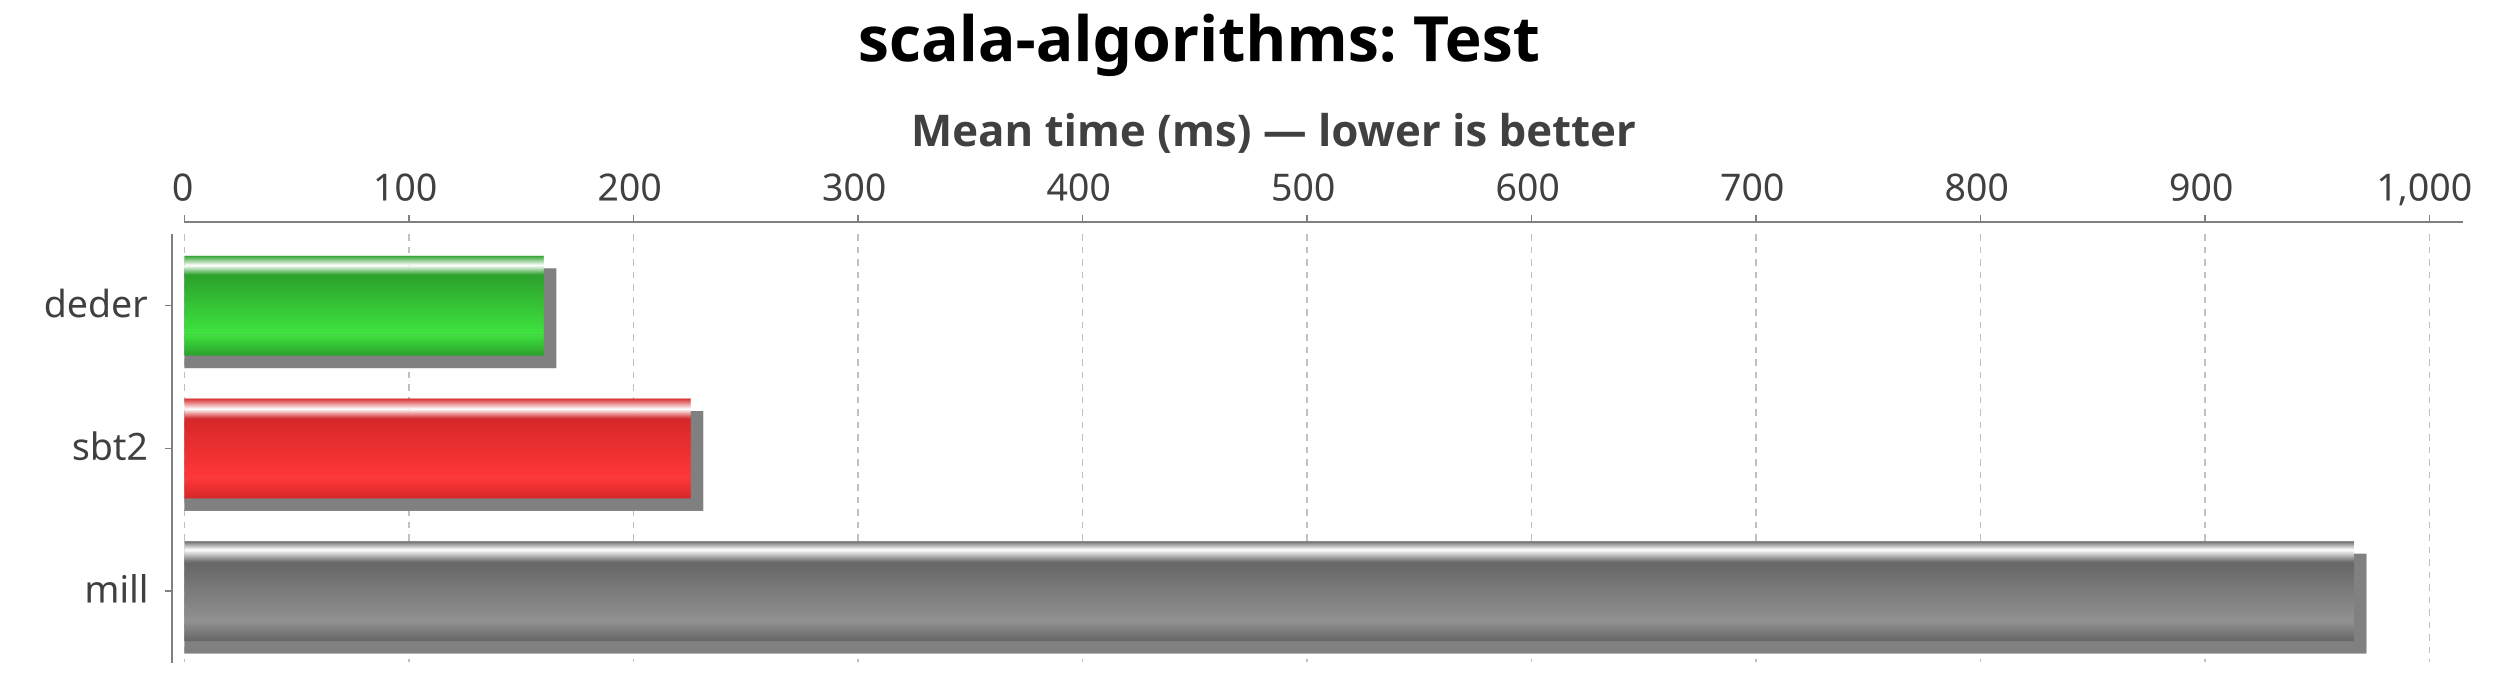
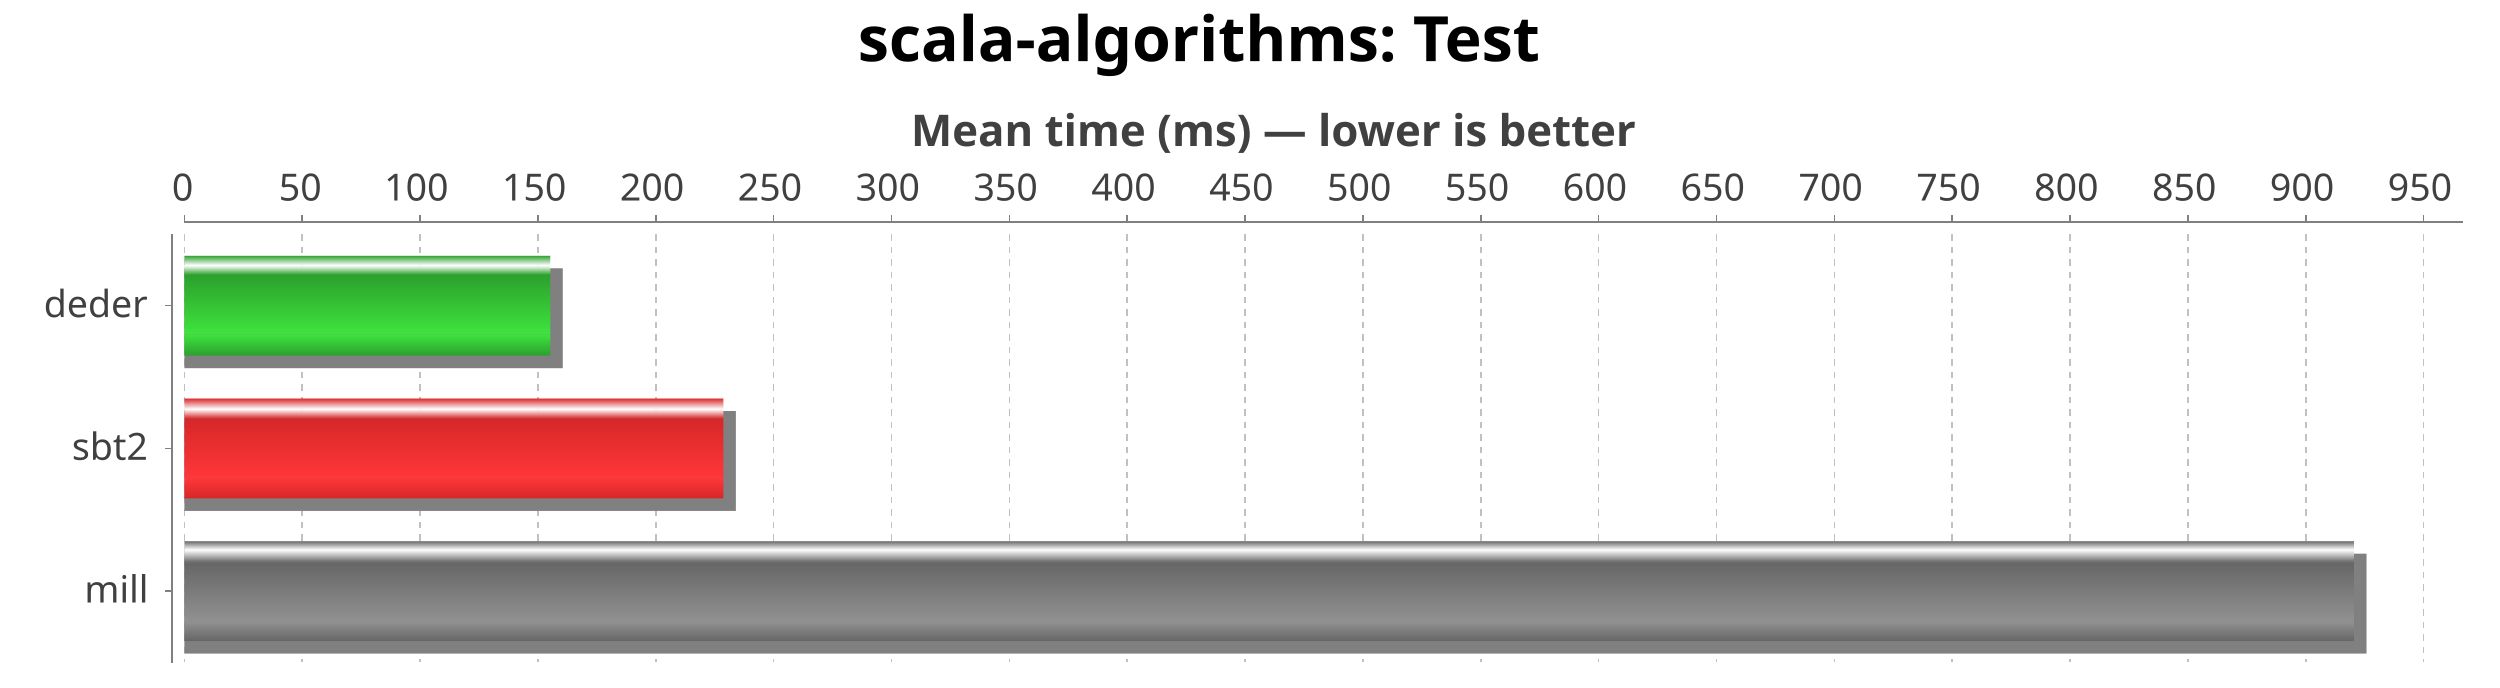
<svg xmlns="http://www.w3.org/2000/svg" width="800" height="220" text-rendering="auto" shape-rendering="auto">
  <defs>
-     <linearGradient id="_73992311503gp8" x1="0" y1="173.18" x2="0" y2="176" gradientUnits="userSpaceOnUse">
+     <linearGradient id="_100965265885gp8" x1="0" y1="173.18" x2="0" y2="176" gradientUnits="userSpaceOnUse">
      <stop offset="0%" stop-color="rgb(102,102,102)" />
      <stop offset="100%" stop-color="rgb(255,255,255)" />
    </linearGradient>
-     <linearGradient id="_73992311503gp3" x1="0" y1="107" x2="0" y2="113.82" gradientUnits="userSpaceOnUse">
+     <linearGradient id="_100965265885gp3" x1="0" y1="107" x2="0" y2="113.82" gradientUnits="userSpaceOnUse">
      <stop offset="0%" stop-color="rgb(62,228,62)" />
      <stop offset="100%" stop-color="rgb(44,160,44)" />
    </linearGradient>
-     <linearGradient id="_73992311503gp4" x1="0" y1="127.52" x2="0" y2="131" gradientUnits="userSpaceOnUse">
+     <linearGradient id="_100965265885gp4" x1="0" y1="127.52" x2="0" y2="131" gradientUnits="userSpaceOnUse">
      <stop offset="0%" stop-color="rgb(214,39,40)" />
      <stop offset="100%" stop-color="rgb(255,255,255)" />
    </linearGradient>
-     <linearGradient id="_73992311503gp7" x1="0" y1="153" x2="0" y2="159.48" gradientUnits="userSpaceOnUse">
+     <linearGradient id="_100965265885gp7" x1="0" y1="153" x2="0" y2="159.48" gradientUnits="userSpaceOnUse">
      <stop offset="0%" stop-color="rgb(255,55,57)" />
      <stop offset="100%" stop-color="rgb(214,39,40)" />
    </linearGradient>
-     <linearGradient id="_73992311503gp1" x1="0" y1="85" x2="0" y2="88" gradientUnits="userSpaceOnUse">
+     <linearGradient id="_100965265885gp1" x1="0" y1="85" x2="0" y2="88" gradientUnits="userSpaceOnUse">
      <stop offset="0%" stop-color="rgb(255,255,255)" />
      <stop offset="100%" stop-color="rgb(44,160,44)" />
    </linearGradient>
-     <linearGradient id="_73992311503gp5" x1="0" y1="131" x2="0" y2="134" gradientUnits="userSpaceOnUse">
+     <linearGradient id="_100965265885gp5" x1="0" y1="131" x2="0" y2="134" gradientUnits="userSpaceOnUse">
      <stop offset="0%" stop-color="rgb(255,255,255)" />
      <stop offset="100%" stop-color="rgb(214,39,40)" />
    </linearGradient>
-     <linearGradient id="_73992311503gp9" x1="0" y1="176" x2="0" y2="180" gradientUnits="userSpaceOnUse">
+     <linearGradient id="_100965265885gp9" x1="0" y1="176" x2="0" y2="180" gradientUnits="userSpaceOnUse">
      <stop offset="0%" stop-color="rgb(255,255,255)" />
      <stop offset="100%" stop-color="rgb(102,102,102)" />
    </linearGradient>
-     <linearGradient id="_73992311503gp0" x1="0" y1="81.85" x2="0" y2="85" gradientUnits="userSpaceOnUse">
+     <linearGradient id="_100965265885gp0" x1="0" y1="81.85" x2="0" y2="85" gradientUnits="userSpaceOnUse">
      <stop offset="0%" stop-color="rgb(44,160,44)" />
      <stop offset="100%" stop-color="rgb(255,255,255)" />
    </linearGradient>
-     <linearGradient id="_73992311503gp2" x1="0" y1="88" x2="0" y2="107" gradientUnits="userSpaceOnUse">
+     <linearGradient id="_100965265885gp2" x1="0" y1="88" x2="0" y2="107" gradientUnits="userSpaceOnUse">
      <stop offset="0%" stop-color="rgb(44,160,44)" />
      <stop offset="100%" stop-color="rgb(62,228,62)" />
    </linearGradient>
-     <linearGradient id="_73992311503gp6" x1="0" y1="134" x2="0" y2="153" gradientUnits="userSpaceOnUse">
+     <linearGradient id="_100965265885gp6" x1="0" y1="134" x2="0" y2="153" gradientUnits="userSpaceOnUse">
      <stop offset="0%" stop-color="rgb(214,39,40)" />
      <stop offset="100%" stop-color="rgb(255,55,57)" />
    </linearGradient>
-     <linearGradient id="_73992311503gp10" x1="0" y1="180" x2="0" y2="199" gradientUnits="userSpaceOnUse">
+     <linearGradient id="_100965265885gp10" x1="0" y1="180" x2="0" y2="199" gradientUnits="userSpaceOnUse">
      <stop offset="0%" stop-color="rgb(102,102,102)" />
      <stop offset="100%" stop-color="rgb(145,145,145)" />
    </linearGradient>
-     <linearGradient id="_73992311503gp11" x1="0" y1="199" x2="0" y2="205.15" gradientUnits="userSpaceOnUse">
+     <linearGradient id="_100965265885gp11" x1="0" y1="199" x2="0" y2="205.15" gradientUnits="userSpaceOnUse">
      <stop offset="0%" stop-color="rgb(145,145,145)" />
      <stop offset="100%" stop-color="rgb(102,102,102)" />
    </linearGradient>
-     <clipPath id="_73992311503clip-0">
+     <clipPath id="_100965265885clip-0">
      <path d="M0,0L0,220L800,220L800,0Z" />
    </clipPath>
-     <clipPath id="_73992311503clip-1">
+     <clipPath id="_100965265885clip-1">
      <path d="M59,75L59,212L788,212L788,75Z" />
    </clipPath>
  </defs>
-   <rect x="0" y="0" width="800" height="220" style="fill:rgb(255,255,255)" clip-path="url(#_73992311503clip-0)" />
+   <rect x="0" y="0" width="800" height="220" style="fill:rgb(255,255,255)" clip-path="url(#_100965265885clip-0)" />
  <g>
-     <text x="274.5" y="19.56" style="fill: rgb(0,0,0); fill-opacity: 1.0; font-family: sans-serif; font-size: 20px; font-weight: bold;" clip-path="url(#_73992311503clip-0)">scala-algorithms: Test</text>
+     <text x="274.5" y="19.56" style="fill: rgb(0,0,0); fill-opacity: 1.0; font-family: sans-serif; font-size: 20px; font-weight: bold;" clip-path="url(#_100965265885clip-0)">scala-algorithms: Test</text>
  </g>
-   <rect x="59" y="75" width="729" height="137" style="fill:rgb(255,255,255)" clip-path="url(#_73992311503clip-0)" />
-   <line x1="59" y1="71" x2="788" y2="71" style="stroke-width:0.5;stroke:rgb(128,128,128);stroke-opacity:1.0;stroke-linecap:square;stroke-miterlimit:10;shape-rendering:crispEdges" clip-path="url(#_73992311503clip-0)" />
+   <rect x="59" y="75" width="729" height="137" style="fill:rgb(255,255,255)" clip-path="url(#_100965265885clip-0)" />
+   <line x1="59" y1="71" x2="788" y2="71" style="stroke-width:0.5;stroke:rgb(128,128,128);stroke-opacity:1.0;stroke-linecap:square;stroke-miterlimit:10;shape-rendering:crispEdges" clip-path="url(#_100965265885clip-0)" />
  <g>
-     <text x="55" y="64.17" style="fill: rgb(64,64,64); fill-opacity: 1.0; font-family: sans-serif; font-size: 12px;" clip-path="url(#_73992311503clip-0)">0</text>
+     <text x="55" y="64.17" style="fill: rgb(64,64,64); fill-opacity: 1.0; font-family: sans-serif; font-size: 12px;" clip-path="url(#_100965265885clip-0)">0</text>
  </g>
-   <line x1="59" y1="69" x2="59" y2="71" style="stroke-width:0.5;stroke:rgb(128,128,128);stroke-opacity:1.0;stroke-linecap:square;stroke-miterlimit:10;shape-rendering:crispEdges" clip-path="url(#_73992311503clip-0)" />
+   <line x1="59" y1="69" x2="59" y2="71" style="stroke-width:0.5;stroke:rgb(128,128,128);stroke-opacity:1.0;stroke-linecap:square;stroke-miterlimit:10;shape-rendering:crispEdges" clip-path="url(#_100965265885clip-0)" />
  <g>
-     <text x="119.34" y="64.17" style="fill: rgb(64,64,64); fill-opacity: 1.0; font-family: sans-serif; font-size: 12px;" clip-path="url(#_73992311503clip-0)">100</text>
+     <text x="89.21" y="64.17" style="fill: rgb(64,64,64); fill-opacity: 1.0; font-family: sans-serif; font-size: 12px;" clip-path="url(#_100965265885clip-0)">50</text>
  </g>
-   <line x1="130.84" y1="69" x2="130.84" y2="71" style="stroke-width:0.5;stroke:rgb(128,128,128);stroke-opacity:1.0;stroke-linecap:square;stroke-miterlimit:10;shape-rendering:crispEdges" clip-path="url(#_73992311503clip-0)" />
+   <line x1="96.71" y1="69" x2="96.71" y2="71" style="stroke-width:0.5;stroke:rgb(128,128,128);stroke-opacity:1.0;stroke-linecap:square;stroke-miterlimit:10;shape-rendering:crispEdges" clip-path="url(#_100965265885clip-0)" />
  <g>
-     <text x="191.18" y="64.17" style="fill: rgb(64,64,64); fill-opacity: 1.0; font-family: sans-serif; font-size: 12px;" clip-path="url(#_73992311503clip-0)">200</text>
+     <text x="122.93" y="64.17" style="fill: rgb(64,64,64); fill-opacity: 1.0; font-family: sans-serif; font-size: 12px;" clip-path="url(#_100965265885clip-0)">100</text>
  </g>
-   <line x1="202.68" y1="69" x2="202.68" y2="71" style="stroke-width:0.5;stroke:rgb(128,128,128);stroke-opacity:1.0;stroke-linecap:square;stroke-miterlimit:10;shape-rendering:crispEdges" clip-path="url(#_73992311503clip-0)" />
+   <line x1="134.43" y1="69" x2="134.43" y2="71" style="stroke-width:0.5;stroke:rgb(128,128,128);stroke-opacity:1.0;stroke-linecap:square;stroke-miterlimit:10;shape-rendering:crispEdges" clip-path="url(#_100965265885clip-0)" />
  <g>
-     <text x="263.03" y="64.17" style="fill: rgb(64,64,64); fill-opacity: 1.0; font-family: sans-serif; font-size: 12px;" clip-path="url(#_73992311503clip-0)">300</text>
+     <text x="160.64" y="64.17" style="fill: rgb(64,64,64); fill-opacity: 1.0; font-family: sans-serif; font-size: 12px;" clip-path="url(#_100965265885clip-0)">150</text>
  </g>
-   <line x1="274.53" y1="69" x2="274.53" y2="71" style="stroke-width:0.5;stroke:rgb(128,128,128);stroke-opacity:1.0;stroke-linecap:square;stroke-miterlimit:10;shape-rendering:crispEdges" clip-path="url(#_73992311503clip-0)" />
+   <line x1="172.14" y1="69" x2="172.14" y2="71" style="stroke-width:0.5;stroke:rgb(128,128,128);stroke-opacity:1.0;stroke-linecap:square;stroke-miterlimit:10;shape-rendering:crispEdges" clip-path="url(#_100965265885clip-0)" />
  <g>
-     <text x="334.87" y="64.17" style="fill: rgb(64,64,64); fill-opacity: 1.0; font-family: sans-serif; font-size: 12px;" clip-path="url(#_73992311503clip-0)">400</text>
+     <text x="198.36" y="64.17" style="fill: rgb(64,64,64); fill-opacity: 1.0; font-family: sans-serif; font-size: 12px;" clip-path="url(#_100965265885clip-0)">200</text>
  </g>
-   <line x1="346.37" y1="69" x2="346.37" y2="71" style="stroke-width:0.5;stroke:rgb(128,128,128);stroke-opacity:1.0;stroke-linecap:square;stroke-miterlimit:10;shape-rendering:crispEdges" clip-path="url(#_73992311503clip-0)" />
+   <line x1="209.86" y1="69" x2="209.86" y2="71" style="stroke-width:0.5;stroke:rgb(128,128,128);stroke-opacity:1.0;stroke-linecap:square;stroke-miterlimit:10;shape-rendering:crispEdges" clip-path="url(#_100965265885clip-0)" />
  <g>
-     <text x="406.71" y="64.17" style="fill: rgb(64,64,64); fill-opacity: 1.0; font-family: sans-serif; font-size: 12px;" clip-path="url(#_73992311503clip-0)">500</text>
+     <text x="236.07" y="64.17" style="fill: rgb(64,64,64); fill-opacity: 1.0; font-family: sans-serif; font-size: 12px;" clip-path="url(#_100965265885clip-0)">250</text>
  </g>
-   <line x1="418.21" y1="69" x2="418.21" y2="71" style="stroke-width:0.5;stroke:rgb(128,128,128);stroke-opacity:1.0;stroke-linecap:square;stroke-miterlimit:10;shape-rendering:crispEdges" clip-path="url(#_73992311503clip-0)" />
+   <line x1="247.57" y1="69" x2="247.57" y2="71" style="stroke-width:0.5;stroke:rgb(128,128,128);stroke-opacity:1.0;stroke-linecap:square;stroke-miterlimit:10;shape-rendering:crispEdges" clip-path="url(#_100965265885clip-0)" />
  <g>
-     <text x="478.55" y="64.17" style="fill: rgb(64,64,64); fill-opacity: 1.0; font-family: sans-serif; font-size: 12px;" clip-path="url(#_73992311503clip-0)">600</text>
+     <text x="273.79" y="64.17" style="fill: rgb(64,64,64); fill-opacity: 1.0; font-family: sans-serif; font-size: 12px;" clip-path="url(#_100965265885clip-0)">300</text>
  </g>
-   <line x1="490.05" y1="69" x2="490.05" y2="71" style="stroke-width:0.5;stroke:rgb(128,128,128);stroke-opacity:1.0;stroke-linecap:square;stroke-miterlimit:10;shape-rendering:crispEdges" clip-path="url(#_73992311503clip-0)" />
+   <line x1="285.29" y1="69" x2="285.29" y2="71" style="stroke-width:0.5;stroke:rgb(128,128,128);stroke-opacity:1.0;stroke-linecap:square;stroke-miterlimit:10;shape-rendering:crispEdges" clip-path="url(#_100965265885clip-0)" />
  <g>
-     <text x="550.4" y="64.17" style="fill: rgb(64,64,64); fill-opacity: 1.0; font-family: sans-serif; font-size: 12px;" clip-path="url(#_73992311503clip-0)">700</text>
+     <text x="311.5" y="64.17" style="fill: rgb(64,64,64); fill-opacity: 1.0; font-family: sans-serif; font-size: 12px;" clip-path="url(#_100965265885clip-0)">350</text>
  </g>
-   <line x1="561.9" y1="69" x2="561.9" y2="71" style="stroke-width:0.5;stroke:rgb(128,128,128);stroke-opacity:1.0;stroke-linecap:square;stroke-miterlimit:10;shape-rendering:crispEdges" clip-path="url(#_73992311503clip-0)" />
+   <line x1="323" y1="69" x2="323" y2="71" style="stroke-width:0.5;stroke:rgb(128,128,128);stroke-opacity:1.0;stroke-linecap:square;stroke-miterlimit:10;shape-rendering:crispEdges" clip-path="url(#_100965265885clip-0)" />
  <g>
-     <text x="622.24" y="64.17" style="fill: rgb(64,64,64); fill-opacity: 1.0; font-family: sans-serif; font-size: 12px;" clip-path="url(#_73992311503clip-0)">800</text>
+     <text x="349.22" y="64.17" style="fill: rgb(64,64,64); fill-opacity: 1.0; font-family: sans-serif; font-size: 12px;" clip-path="url(#_100965265885clip-0)">400</text>
  </g>
-   <line x1="633.74" y1="69" x2="633.74" y2="71" style="stroke-width:0.5;stroke:rgb(128,128,128);stroke-opacity:1.0;stroke-linecap:square;stroke-miterlimit:10;shape-rendering:crispEdges" clip-path="url(#_73992311503clip-0)" />
+   <line x1="360.72" y1="69" x2="360.72" y2="71" style="stroke-width:0.5;stroke:rgb(128,128,128);stroke-opacity:1.0;stroke-linecap:square;stroke-miterlimit:10;shape-rendering:crispEdges" clip-path="url(#_100965265885clip-0)" />
  <g>
-     <text x="694.08" y="64.17" style="fill: rgb(64,64,64); fill-opacity: 1.0; font-family: sans-serif; font-size: 12px;" clip-path="url(#_73992311503clip-0)">900</text>
+     <text x="386.93" y="64.17" style="fill: rgb(64,64,64); fill-opacity: 1.0; font-family: sans-serif; font-size: 12px;" clip-path="url(#_100965265885clip-0)">450</text>
  </g>
-   <line x1="705.58" y1="69" x2="705.58" y2="71" style="stroke-width:0.5;stroke:rgb(128,128,128);stroke-opacity:1.0;stroke-linecap:square;stroke-miterlimit:10;shape-rendering:crispEdges" clip-path="url(#_73992311503clip-0)" />
+   <line x1="398.43" y1="69" x2="398.43" y2="71" style="stroke-width:0.5;stroke:rgb(128,128,128);stroke-opacity:1.0;stroke-linecap:square;stroke-miterlimit:10;shape-rendering:crispEdges" clip-path="url(#_100965265885clip-0)" />
  <g>
-     <text x="760.42" y="64.17" style="fill: rgb(64,64,64); fill-opacity: 1.0; font-family: sans-serif; font-size: 12px;" clip-path="url(#_73992311503clip-0)">1,000</text>
+     <text x="424.65" y="64.17" style="fill: rgb(64,64,64); fill-opacity: 1.0; font-family: sans-serif; font-size: 12px;" clip-path="url(#_100965265885clip-0)">500</text>
  </g>
-   <line x1="777.42" y1="69" x2="777.42" y2="71" style="stroke-width:0.5;stroke:rgb(128,128,128);stroke-opacity:1.0;stroke-linecap:square;stroke-miterlimit:10;shape-rendering:crispEdges" clip-path="url(#_73992311503clip-0)" />
+   <line x1="436.15" y1="69" x2="436.15" y2="71" style="stroke-width:0.5;stroke:rgb(128,128,128);stroke-opacity:1.0;stroke-linecap:square;stroke-miterlimit:10;shape-rendering:crispEdges" clip-path="url(#_100965265885clip-0)" />
  <g>
-     <text x="291.5" y="46.73" style="fill: rgb(64,64,64); fill-opacity: 1.0; font-family: sans-serif; font-size: 14px; font-weight: bold;" clip-path="url(#_73992311503clip-0)">Mean time (ms) — lower is better</text>
+     <text x="462.36" y="64.17" style="fill: rgb(64,64,64); fill-opacity: 1.0; font-family: sans-serif; font-size: 12px;" clip-path="url(#_100965265885clip-0)">550</text>
  </g>
-   <line x1="55" y1="75" x2="55" y2="212" style="stroke-width:0.5;stroke:rgb(128,128,128);stroke-opacity:1.0;stroke-linecap:square;stroke-miterlimit:10;shape-rendering:crispEdges" clip-path="url(#_73992311503clip-0)" />
-   <line x1="55" y1="97.83" x2="55" y2="97.83" style="stroke-width:0.5;stroke:rgb(128,128,128);stroke-opacity:1.0;stroke-linecap:square;stroke-miterlimit:10;shape-rendering:crispEdges" clip-path="url(#_73992311503clip-0)" />
-   <line x1="55" y1="97.83" x2="53" y2="97.83" style="stroke-width:0.5;stroke:rgb(128,128,128);stroke-opacity:1.0;stroke-linecap:square;stroke-miterlimit:10;shape-rendering:crispEdges" clip-path="url(#_73992311503clip-0)" />
-   <line x1="55" y1="143.5" x2="55" y2="143.5" style="stroke-width:0.5;stroke:rgb(128,128,128);stroke-opacity:1.0;stroke-linecap:square;stroke-miterlimit:10;shape-rendering:crispEdges" clip-path="url(#_73992311503clip-0)" />
-   <line x1="55" y1="143.5" x2="53" y2="143.5" style="stroke-width:0.5;stroke:rgb(128,128,128);stroke-opacity:1.0;stroke-linecap:square;stroke-miterlimit:10;shape-rendering:crispEdges" clip-path="url(#_73992311503clip-0)" />
-   <line x1="55" y1="189.17" x2="55" y2="189.17" style="stroke-width:0.5;stroke:rgb(128,128,128);stroke-opacity:1.0;stroke-linecap:square;stroke-miterlimit:10;shape-rendering:crispEdges" clip-path="url(#_73992311503clip-0)" />
-   <line x1="55" y1="189.17" x2="53" y2="189.17" style="stroke-width:0.5;stroke:rgb(128,128,128);stroke-opacity:1.0;stroke-linecap:square;stroke-miterlimit:10;shape-rendering:crispEdges" clip-path="url(#_73992311503clip-0)" />
+   <line x1="473.86" y1="69" x2="473.86" y2="71" style="stroke-width:0.5;stroke:rgb(128,128,128);stroke-opacity:1.0;stroke-linecap:square;stroke-miterlimit:10;shape-rendering:crispEdges" clip-path="url(#_100965265885clip-0)" />
  <g>
-     <text x="14" y="101.47" style="fill: rgb(64,64,64); fill-opacity: 1.0; font-family: sans-serif; font-size: 12px;" clip-path="url(#_73992311503clip-0)">deder</text>
+     <text x="500.07" y="64.17" style="fill: rgb(64,64,64); fill-opacity: 1.0; font-family: sans-serif; font-size: 12px;" clip-path="url(#_100965265885clip-0)">600</text>
+   </g>
+   <line x1="511.57" y1="69" x2="511.57" y2="71" style="stroke-width:0.5;stroke:rgb(128,128,128);stroke-opacity:1.0;stroke-linecap:square;stroke-miterlimit:10;shape-rendering:crispEdges" clip-path="url(#_100965265885clip-0)" />
+   <g>
+     <text x="537.79" y="64.17" style="fill: rgb(64,64,64); fill-opacity: 1.0; font-family: sans-serif; font-size: 12px;" clip-path="url(#_100965265885clip-0)">650</text>
+   </g>
+   <line x1="549.29" y1="69" x2="549.29" y2="71" style="stroke-width:0.5;stroke:rgb(128,128,128);stroke-opacity:1.0;stroke-linecap:square;stroke-miterlimit:10;shape-rendering:crispEdges" clip-path="url(#_100965265885clip-0)" />
+   <g>
+     <text x="575.5" y="64.17" style="fill: rgb(64,64,64); fill-opacity: 1.0; font-family: sans-serif; font-size: 12px;" clip-path="url(#_100965265885clip-0)">700</text>
+   </g>
+   <line x1="587" y1="69" x2="587" y2="71" style="stroke-width:0.5;stroke:rgb(128,128,128);stroke-opacity:1.0;stroke-linecap:square;stroke-miterlimit:10;shape-rendering:crispEdges" clip-path="url(#_100965265885clip-0)" />
+   <g>
+     <text x="613.22" y="64.17" style="fill: rgb(64,64,64); fill-opacity: 1.0; font-family: sans-serif; font-size: 12px;" clip-path="url(#_100965265885clip-0)">750</text>
+   </g>
+   <line x1="624.72" y1="69" x2="624.72" y2="71" style="stroke-width:0.5;stroke:rgb(128,128,128);stroke-opacity:1.0;stroke-linecap:square;stroke-miterlimit:10;shape-rendering:crispEdges" clip-path="url(#_100965265885clip-0)" />
+   <g>
+     <text x="650.93" y="64.17" style="fill: rgb(64,64,64); fill-opacity: 1.0; font-family: sans-serif; font-size: 12px;" clip-path="url(#_100965265885clip-0)">800</text>
+   </g>
+   <line x1="662.43" y1="69" x2="662.43" y2="71" style="stroke-width:0.5;stroke:rgb(128,128,128);stroke-opacity:1.0;stroke-linecap:square;stroke-miterlimit:10;shape-rendering:crispEdges" clip-path="url(#_100965265885clip-0)" />
+   <g>
+     <text x="688.65" y="64.17" style="fill: rgb(64,64,64); fill-opacity: 1.0; font-family: sans-serif; font-size: 12px;" clip-path="url(#_100965265885clip-0)">850</text>
+   </g>
+   <line x1="700.15" y1="69" x2="700.15" y2="71" style="stroke-width:0.5;stroke:rgb(128,128,128);stroke-opacity:1.0;stroke-linecap:square;stroke-miterlimit:10;shape-rendering:crispEdges" clip-path="url(#_100965265885clip-0)" />
+   <g>
+     <text x="726.36" y="64.17" style="fill: rgb(64,64,64); fill-opacity: 1.0; font-family: sans-serif; font-size: 12px;" clip-path="url(#_100965265885clip-0)">900</text>
+   </g>
+   <line x1="737.86" y1="69" x2="737.86" y2="71" style="stroke-width:0.5;stroke:rgb(128,128,128);stroke-opacity:1.0;stroke-linecap:square;stroke-miterlimit:10;shape-rendering:crispEdges" clip-path="url(#_100965265885clip-0)" />
+   <g>
+     <text x="764.08" y="64.17" style="fill: rgb(64,64,64); fill-opacity: 1.0; font-family: sans-serif; font-size: 12px;" clip-path="url(#_100965265885clip-0)">950</text>
+   </g>
+   <line x1="775.58" y1="69" x2="775.58" y2="71" style="stroke-width:0.5;stroke:rgb(128,128,128);stroke-opacity:1.0;stroke-linecap:square;stroke-miterlimit:10;shape-rendering:crispEdges" clip-path="url(#_100965265885clip-0)" />
+   <g>
+     <text x="291.5" y="46.73" style="fill: rgb(64,64,64); fill-opacity: 1.0; font-family: sans-serif; font-size: 14px; font-weight: bold;" clip-path="url(#_100965265885clip-0)">Mean time (ms) — lower is better</text>
+   </g>
+   <line x1="55" y1="75" x2="55" y2="212" style="stroke-width:0.5;stroke:rgb(128,128,128);stroke-opacity:1.0;stroke-linecap:square;stroke-miterlimit:10;shape-rendering:crispEdges" clip-path="url(#_100965265885clip-0)" />
+   <line x1="55" y1="97.83" x2="55" y2="97.83" style="stroke-width:0.5;stroke:rgb(128,128,128);stroke-opacity:1.0;stroke-linecap:square;stroke-miterlimit:10;shape-rendering:crispEdges" clip-path="url(#_100965265885clip-0)" />
+   <line x1="55" y1="97.83" x2="53" y2="97.83" style="stroke-width:0.5;stroke:rgb(128,128,128);stroke-opacity:1.0;stroke-linecap:square;stroke-miterlimit:10;shape-rendering:crispEdges" clip-path="url(#_100965265885clip-0)" />
+   <line x1="55" y1="143.5" x2="55" y2="143.5" style="stroke-width:0.5;stroke:rgb(128,128,128);stroke-opacity:1.0;stroke-linecap:square;stroke-miterlimit:10;shape-rendering:crispEdges" clip-path="url(#_100965265885clip-0)" />
+   <line x1="55" y1="143.5" x2="53" y2="143.5" style="stroke-width:0.5;stroke:rgb(128,128,128);stroke-opacity:1.0;stroke-linecap:square;stroke-miterlimit:10;shape-rendering:crispEdges" clip-path="url(#_100965265885clip-0)" />
+   <line x1="55" y1="189.17" x2="55" y2="189.17" style="stroke-width:0.5;stroke:rgb(128,128,128);stroke-opacity:1.0;stroke-linecap:square;stroke-miterlimit:10;shape-rendering:crispEdges" clip-path="url(#_100965265885clip-0)" />
+   <line x1="55" y1="189.17" x2="53" y2="189.17" style="stroke-width:0.5;stroke:rgb(128,128,128);stroke-opacity:1.0;stroke-linecap:square;stroke-miterlimit:10;shape-rendering:crispEdges" clip-path="url(#_100965265885clip-0)" />
+   <g>
+     <text x="14" y="101.47" style="fill: rgb(64,64,64); fill-opacity: 1.0; font-family: sans-serif; font-size: 12px;" clip-path="url(#_100965265885clip-0)">deder</text>
  </g>
  <g>
-     <text x="23" y="147.14" style="fill: rgb(64,64,64); fill-opacity: 1.0; font-family: sans-serif; font-size: 12px;" clip-path="url(#_73992311503clip-0)">sbt2</text>
+     <text x="23" y="147.14" style="fill: rgb(64,64,64); fill-opacity: 1.0; font-family: sans-serif; font-size: 12px;" clip-path="url(#_100965265885clip-0)">sbt2</text>
  </g>
  <g>
-     <text x="27" y="192.81" style="fill: rgb(64,64,64); fill-opacity: 1.0; font-family: sans-serif; font-size: 12px;" clip-path="url(#_73992311503clip-0)">mill</text>
+     <text x="27" y="192.81" style="fill: rgb(64,64,64); fill-opacity: 1.0; font-family: sans-serif; font-size: 12px;" clip-path="url(#_100965265885clip-0)">mill</text>
  </g>
-   <line x1="59" y1="75" x2="59" y2="212" style="stroke-width:0.5;stroke:rgb(192,192,192);stroke-opacity:1.0;stroke-linejoin:bevel;stroke-miterlimit:0;stroke-dasharray:2.0,2.0;shape-rendering:crispEdges" clip-path="url(#_73992311503clip-1)" />
-   <line x1="130.84" y1="75" x2="130.84" y2="212" style="stroke-width:0.5;stroke:rgb(192,192,192);stroke-opacity:1.0;stroke-linejoin:bevel;stroke-miterlimit:0;stroke-dasharray:2.0,2.0;shape-rendering:crispEdges" clip-path="url(#_73992311503clip-1)" />
-   <line x1="202.68" y1="75" x2="202.68" y2="212" style="stroke-width:0.5;stroke:rgb(192,192,192);stroke-opacity:1.0;stroke-linejoin:bevel;stroke-miterlimit:0;stroke-dasharray:2.0,2.0;shape-rendering:crispEdges" clip-path="url(#_73992311503clip-1)" />
-   <line x1="274.53" y1="75" x2="274.53" y2="212" style="stroke-width:0.5;stroke:rgb(192,192,192);stroke-opacity:1.0;stroke-linejoin:bevel;stroke-miterlimit:0;stroke-dasharray:2.0,2.0;shape-rendering:crispEdges" clip-path="url(#_73992311503clip-1)" />
-   <line x1="346.37" y1="75" x2="346.37" y2="212" style="stroke-width:0.5;stroke:rgb(192,192,192);stroke-opacity:1.0;stroke-linejoin:bevel;stroke-miterlimit:0;stroke-dasharray:2.0,2.0;shape-rendering:crispEdges" clip-path="url(#_73992311503clip-1)" />
-   <line x1="418.21" y1="75" x2="418.21" y2="212" style="stroke-width:0.5;stroke:rgb(192,192,192);stroke-opacity:1.0;stroke-linejoin:bevel;stroke-miterlimit:0;stroke-dasharray:2.0,2.0;shape-rendering:crispEdges" clip-path="url(#_73992311503clip-1)" />
-   <line x1="490.05" y1="75" x2="490.05" y2="212" style="stroke-width:0.5;stroke:rgb(192,192,192);stroke-opacity:1.0;stroke-linejoin:bevel;stroke-miterlimit:0;stroke-dasharray:2.0,2.0;shape-rendering:crispEdges" clip-path="url(#_73992311503clip-1)" />
-   <line x1="561.9" y1="75" x2="561.9" y2="212" style="stroke-width:0.5;stroke:rgb(192,192,192);stroke-opacity:1.0;stroke-linejoin:bevel;stroke-miterlimit:0;stroke-dasharray:2.0,2.0;shape-rendering:crispEdges" clip-path="url(#_73992311503clip-1)" />
-   <line x1="633.74" y1="75" x2="633.74" y2="212" style="stroke-width:0.5;stroke:rgb(192,192,192);stroke-opacity:1.0;stroke-linejoin:bevel;stroke-miterlimit:0;stroke-dasharray:2.0,2.0;shape-rendering:crispEdges" clip-path="url(#_73992311503clip-1)" />
-   <line x1="705.58" y1="75" x2="705.58" y2="212" style="stroke-width:0.5;stroke:rgb(192,192,192);stroke-opacity:1.0;stroke-linejoin:bevel;stroke-miterlimit:0;stroke-dasharray:2.0,2.0;shape-rendering:crispEdges" clip-path="url(#_73992311503clip-1)" />
-   <line x1="777.42" y1="75" x2="777.42" y2="212" style="stroke-width:0.5;stroke:rgb(192,192,192);stroke-opacity:1.0;stroke-linejoin:bevel;stroke-miterlimit:0;stroke-dasharray:2.0,2.0;shape-rendering:crispEdges" clip-path="url(#_73992311503clip-1)" />
-   <rect x="59" y="85.85" width="119.03" height="31.97" style="fill:rgb(128,128,128)" clip-path="url(#_73992311503clip-1)" />
-   <rect x="59" y="81.85" width="115.03" height="3.15" style="fill:url(#_73992311503gp0)" clip-path="url(#_73992311503clip-1)" />
-   <rect x="59" y="85" width="115.03" height="3" style="fill:url(#_73992311503gp1)" clip-path="url(#_73992311503clip-1)" />
-   <rect x="59" y="88" width="115.03" height="19" style="fill:url(#_73992311503gp2)" clip-path="url(#_73992311503clip-1)" />
-   <rect x="59" y="107" width="115.03" height="6.82" style="fill:url(#_73992311503gp3)" clip-path="url(#_73992311503clip-1)" />
-   <rect x="59" y="131.52" width="166.05" height="31.97" style="fill:rgb(128,128,128)" clip-path="url(#_73992311503clip-1)" />
-   <rect x="59" y="127.52" width="162.05" height="3.48" style="fill:url(#_73992311503gp4)" clip-path="url(#_73992311503clip-1)" />
-   <rect x="59" y="131" width="162.05" height="3" style="fill:url(#_73992311503gp5)" clip-path="url(#_73992311503clip-1)" />
-   <rect x="59" y="134" width="162.05" height="19" style="fill:url(#_73992311503gp6)" clip-path="url(#_73992311503clip-1)" />
-   <rect x="59" y="153" width="162.05" height="6.48" style="fill:url(#_73992311503gp7)" clip-path="url(#_73992311503clip-1)" />
-   <rect x="59" y="177.18" width="698.29" height="31.97" style="fill:rgb(128,128,128)" clip-path="url(#_73992311503clip-1)" />
-   <rect x="59" y="173.18" width="694.29" height="2.82" style="fill:url(#_73992311503gp8)" clip-path="url(#_73992311503clip-1)" />
-   <rect x="59" y="176" width="694.29" height="4" style="fill:url(#_73992311503gp9)" clip-path="url(#_73992311503clip-1)" />
-   <rect x="59" y="180" width="694.29" height="19" style="fill:url(#_73992311503gp10)" clip-path="url(#_73992311503clip-1)" />
-   <rect x="59" y="199" width="694.29" height="6.15" style="fill:url(#_73992311503gp11)" clip-path="url(#_73992311503clip-1)" />
+   <line x1="59" y1="75" x2="59" y2="212" style="stroke-width:0.5;stroke:rgb(192,192,192);stroke-opacity:1.0;stroke-linejoin:bevel;stroke-miterlimit:0;stroke-dasharray:2.0,2.0;shape-rendering:crispEdges" clip-path="url(#_100965265885clip-1)" />
+   <line x1="96.71" y1="75" x2="96.71" y2="212" style="stroke-width:0.5;stroke:rgb(192,192,192);stroke-opacity:1.0;stroke-linejoin:bevel;stroke-miterlimit:0;stroke-dasharray:2.0,2.0;shape-rendering:crispEdges" clip-path="url(#_100965265885clip-1)" />
+   <line x1="134.43" y1="75" x2="134.43" y2="212" style="stroke-width:0.5;stroke:rgb(192,192,192);stroke-opacity:1.0;stroke-linejoin:bevel;stroke-miterlimit:0;stroke-dasharray:2.0,2.0;shape-rendering:crispEdges" clip-path="url(#_100965265885clip-1)" />
+   <line x1="172.14" y1="75" x2="172.14" y2="212" style="stroke-width:0.5;stroke:rgb(192,192,192);stroke-opacity:1.0;stroke-linejoin:bevel;stroke-miterlimit:0;stroke-dasharray:2.0,2.0;shape-rendering:crispEdges" clip-path="url(#_100965265885clip-1)" />
+   <line x1="209.86" y1="75" x2="209.86" y2="212" style="stroke-width:0.5;stroke:rgb(192,192,192);stroke-opacity:1.0;stroke-linejoin:bevel;stroke-miterlimit:0;stroke-dasharray:2.0,2.0;shape-rendering:crispEdges" clip-path="url(#_100965265885clip-1)" />
+   <line x1="247.57" y1="75" x2="247.57" y2="212" style="stroke-width:0.5;stroke:rgb(192,192,192);stroke-opacity:1.0;stroke-linejoin:bevel;stroke-miterlimit:0;stroke-dasharray:2.0,2.0;shape-rendering:crispEdges" clip-path="url(#_100965265885clip-1)" />
+   <line x1="285.29" y1="75" x2="285.29" y2="212" style="stroke-width:0.5;stroke:rgb(192,192,192);stroke-opacity:1.0;stroke-linejoin:bevel;stroke-miterlimit:0;stroke-dasharray:2.0,2.0;shape-rendering:crispEdges" clip-path="url(#_100965265885clip-1)" />
+   <line x1="323" y1="75" x2="323" y2="212" style="stroke-width:0.5;stroke:rgb(192,192,192);stroke-opacity:1.0;stroke-linejoin:bevel;stroke-miterlimit:0;stroke-dasharray:2.0,2.0;shape-rendering:crispEdges" clip-path="url(#_100965265885clip-1)" />
+   <line x1="360.72" y1="75" x2="360.72" y2="212" style="stroke-width:0.5;stroke:rgb(192,192,192);stroke-opacity:1.0;stroke-linejoin:bevel;stroke-miterlimit:0;stroke-dasharray:2.0,2.0;shape-rendering:crispEdges" clip-path="url(#_100965265885clip-1)" />
+   <line x1="398.43" y1="75" x2="398.43" y2="212" style="stroke-width:0.5;stroke:rgb(192,192,192);stroke-opacity:1.0;stroke-linejoin:bevel;stroke-miterlimit:0;stroke-dasharray:2.0,2.0;shape-rendering:crispEdges" clip-path="url(#_100965265885clip-1)" />
+   <line x1="436.15" y1="75" x2="436.15" y2="212" style="stroke-width:0.5;stroke:rgb(192,192,192);stroke-opacity:1.0;stroke-linejoin:bevel;stroke-miterlimit:0;stroke-dasharray:2.0,2.0;shape-rendering:crispEdges" clip-path="url(#_100965265885clip-1)" />
+   <line x1="473.86" y1="75" x2="473.86" y2="212" style="stroke-width:0.5;stroke:rgb(192,192,192);stroke-opacity:1.0;stroke-linejoin:bevel;stroke-miterlimit:0;stroke-dasharray:2.0,2.0;shape-rendering:crispEdges" clip-path="url(#_100965265885clip-1)" />
+   <line x1="511.57" y1="75" x2="511.57" y2="212" style="stroke-width:0.5;stroke:rgb(192,192,192);stroke-opacity:1.0;stroke-linejoin:bevel;stroke-miterlimit:0;stroke-dasharray:2.0,2.0;shape-rendering:crispEdges" clip-path="url(#_100965265885clip-1)" />
+   <line x1="549.29" y1="75" x2="549.29" y2="212" style="stroke-width:0.5;stroke:rgb(192,192,192);stroke-opacity:1.0;stroke-linejoin:bevel;stroke-miterlimit:0;stroke-dasharray:2.0,2.0;shape-rendering:crispEdges" clip-path="url(#_100965265885clip-1)" />
+   <line x1="587" y1="75" x2="587" y2="212" style="stroke-width:0.5;stroke:rgb(192,192,192);stroke-opacity:1.0;stroke-linejoin:bevel;stroke-miterlimit:0;stroke-dasharray:2.0,2.0;shape-rendering:crispEdges" clip-path="url(#_100965265885clip-1)" />
+   <line x1="624.72" y1="75" x2="624.72" y2="212" style="stroke-width:0.5;stroke:rgb(192,192,192);stroke-opacity:1.0;stroke-linejoin:bevel;stroke-miterlimit:0;stroke-dasharray:2.0,2.0;shape-rendering:crispEdges" clip-path="url(#_100965265885clip-1)" />
+   <line x1="662.43" y1="75" x2="662.43" y2="212" style="stroke-width:0.5;stroke:rgb(192,192,192);stroke-opacity:1.0;stroke-linejoin:bevel;stroke-miterlimit:0;stroke-dasharray:2.0,2.0;shape-rendering:crispEdges" clip-path="url(#_100965265885clip-1)" />
+   <line x1="700.15" y1="75" x2="700.15" y2="212" style="stroke-width:0.5;stroke:rgb(192,192,192);stroke-opacity:1.0;stroke-linejoin:bevel;stroke-miterlimit:0;stroke-dasharray:2.0,2.0;shape-rendering:crispEdges" clip-path="url(#_100965265885clip-1)" />
+   <line x1="737.86" y1="75" x2="737.86" y2="212" style="stroke-width:0.5;stroke:rgb(192,192,192);stroke-opacity:1.0;stroke-linejoin:bevel;stroke-miterlimit:0;stroke-dasharray:2.0,2.0;shape-rendering:crispEdges" clip-path="url(#_100965265885clip-1)" />
+   <line x1="775.58" y1="75" x2="775.58" y2="212" style="stroke-width:0.5;stroke:rgb(192,192,192);stroke-opacity:1.0;stroke-linejoin:bevel;stroke-miterlimit:0;stroke-dasharray:2.0,2.0;shape-rendering:crispEdges" clip-path="url(#_100965265885clip-1)" />
+   <rect x="59" y="85.85" width="121.09" height="31.97" style="fill:rgb(128,128,128)" clip-path="url(#_100965265885clip-1)" />
+   <rect x="59" y="81.85" width="117.09" height="3.15" style="fill:url(#_100965265885gp0)" clip-path="url(#_100965265885clip-1)" />
+   <rect x="59" y="85" width="117.09" height="3" style="fill:url(#_100965265885gp1)" clip-path="url(#_100965265885clip-1)" />
+   <rect x="59" y="88" width="117.09" height="19" style="fill:url(#_100965265885gp2)" clip-path="url(#_100965265885clip-1)" />
+   <rect x="59" y="107" width="117.09" height="6.82" style="fill:url(#_100965265885gp3)" clip-path="url(#_100965265885clip-1)" />
+   <rect x="59" y="131.52" width="176.48" height="31.97" style="fill:rgb(128,128,128)" clip-path="url(#_100965265885clip-1)" />
+   <rect x="59" y="127.52" width="172.48" height="3.48" style="fill:url(#_100965265885gp4)" clip-path="url(#_100965265885clip-1)" />
+   <rect x="59" y="131" width="172.48" height="3" style="fill:url(#_100965265885gp5)" clip-path="url(#_100965265885clip-1)" />
+   <rect x="59" y="134" width="172.48" height="19" style="fill:url(#_100965265885gp6)" clip-path="url(#_100965265885clip-1)" />
+   <rect x="59" y="153" width="172.48" height="6.48" style="fill:url(#_100965265885gp7)" clip-path="url(#_100965265885clip-1)" />
+   <rect x="59" y="177.18" width="698.29" height="31.97" style="fill:rgb(128,128,128)" clip-path="url(#_100965265885clip-1)" />
+   <rect x="59" y="173.18" width="694.29" height="2.82" style="fill:url(#_100965265885gp8)" clip-path="url(#_100965265885clip-1)" />
+   <rect x="59" y="176" width="694.29" height="4" style="fill:url(#_100965265885gp9)" clip-path="url(#_100965265885clip-1)" />
+   <rect x="59" y="180" width="694.29" height="19" style="fill:url(#_100965265885gp10)" clip-path="url(#_100965265885clip-1)" />
+   <rect x="59" y="199" width="694.29" height="6.15" style="fill:url(#_100965265885gp11)" clip-path="url(#_100965265885clip-1)" />
</svg>
